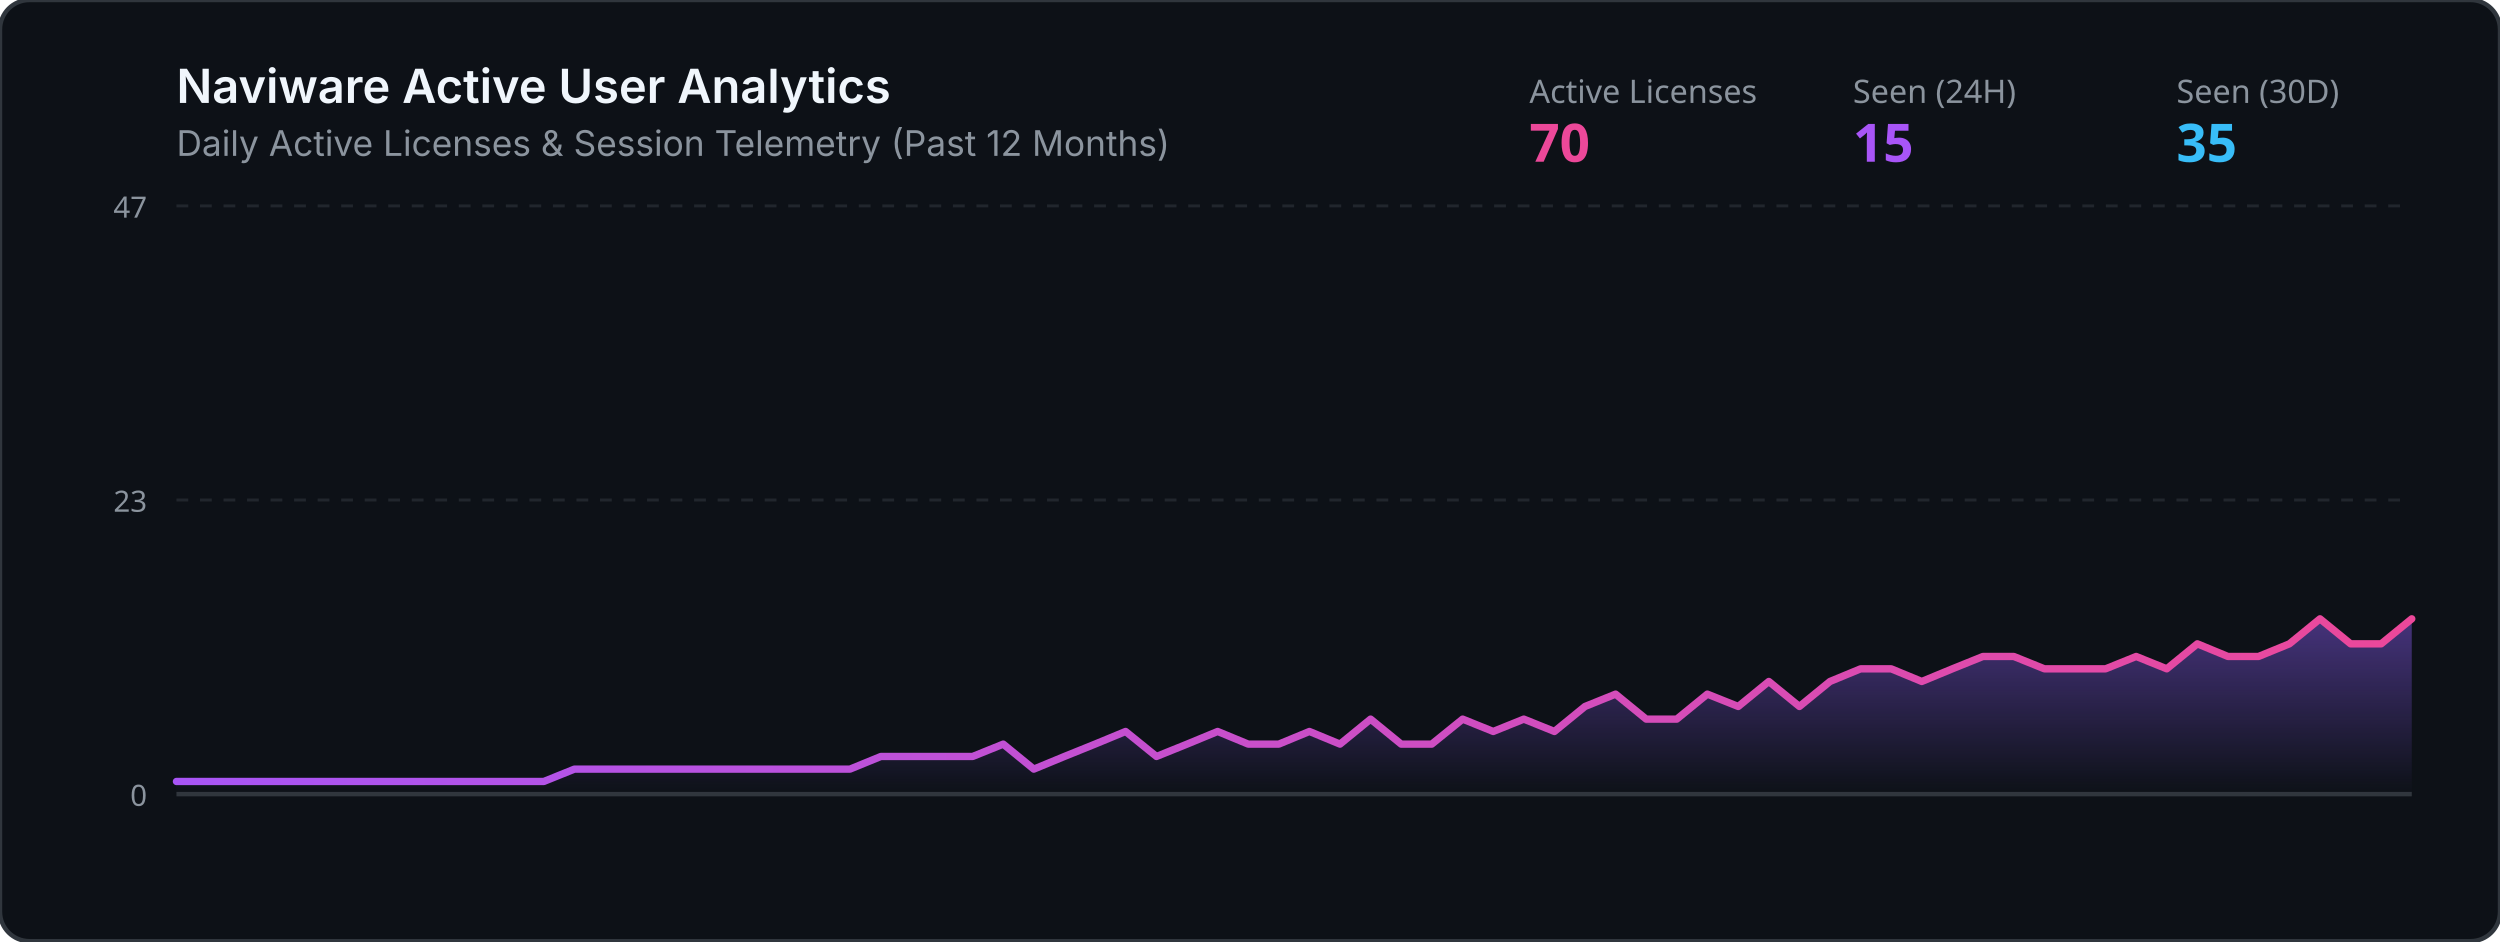
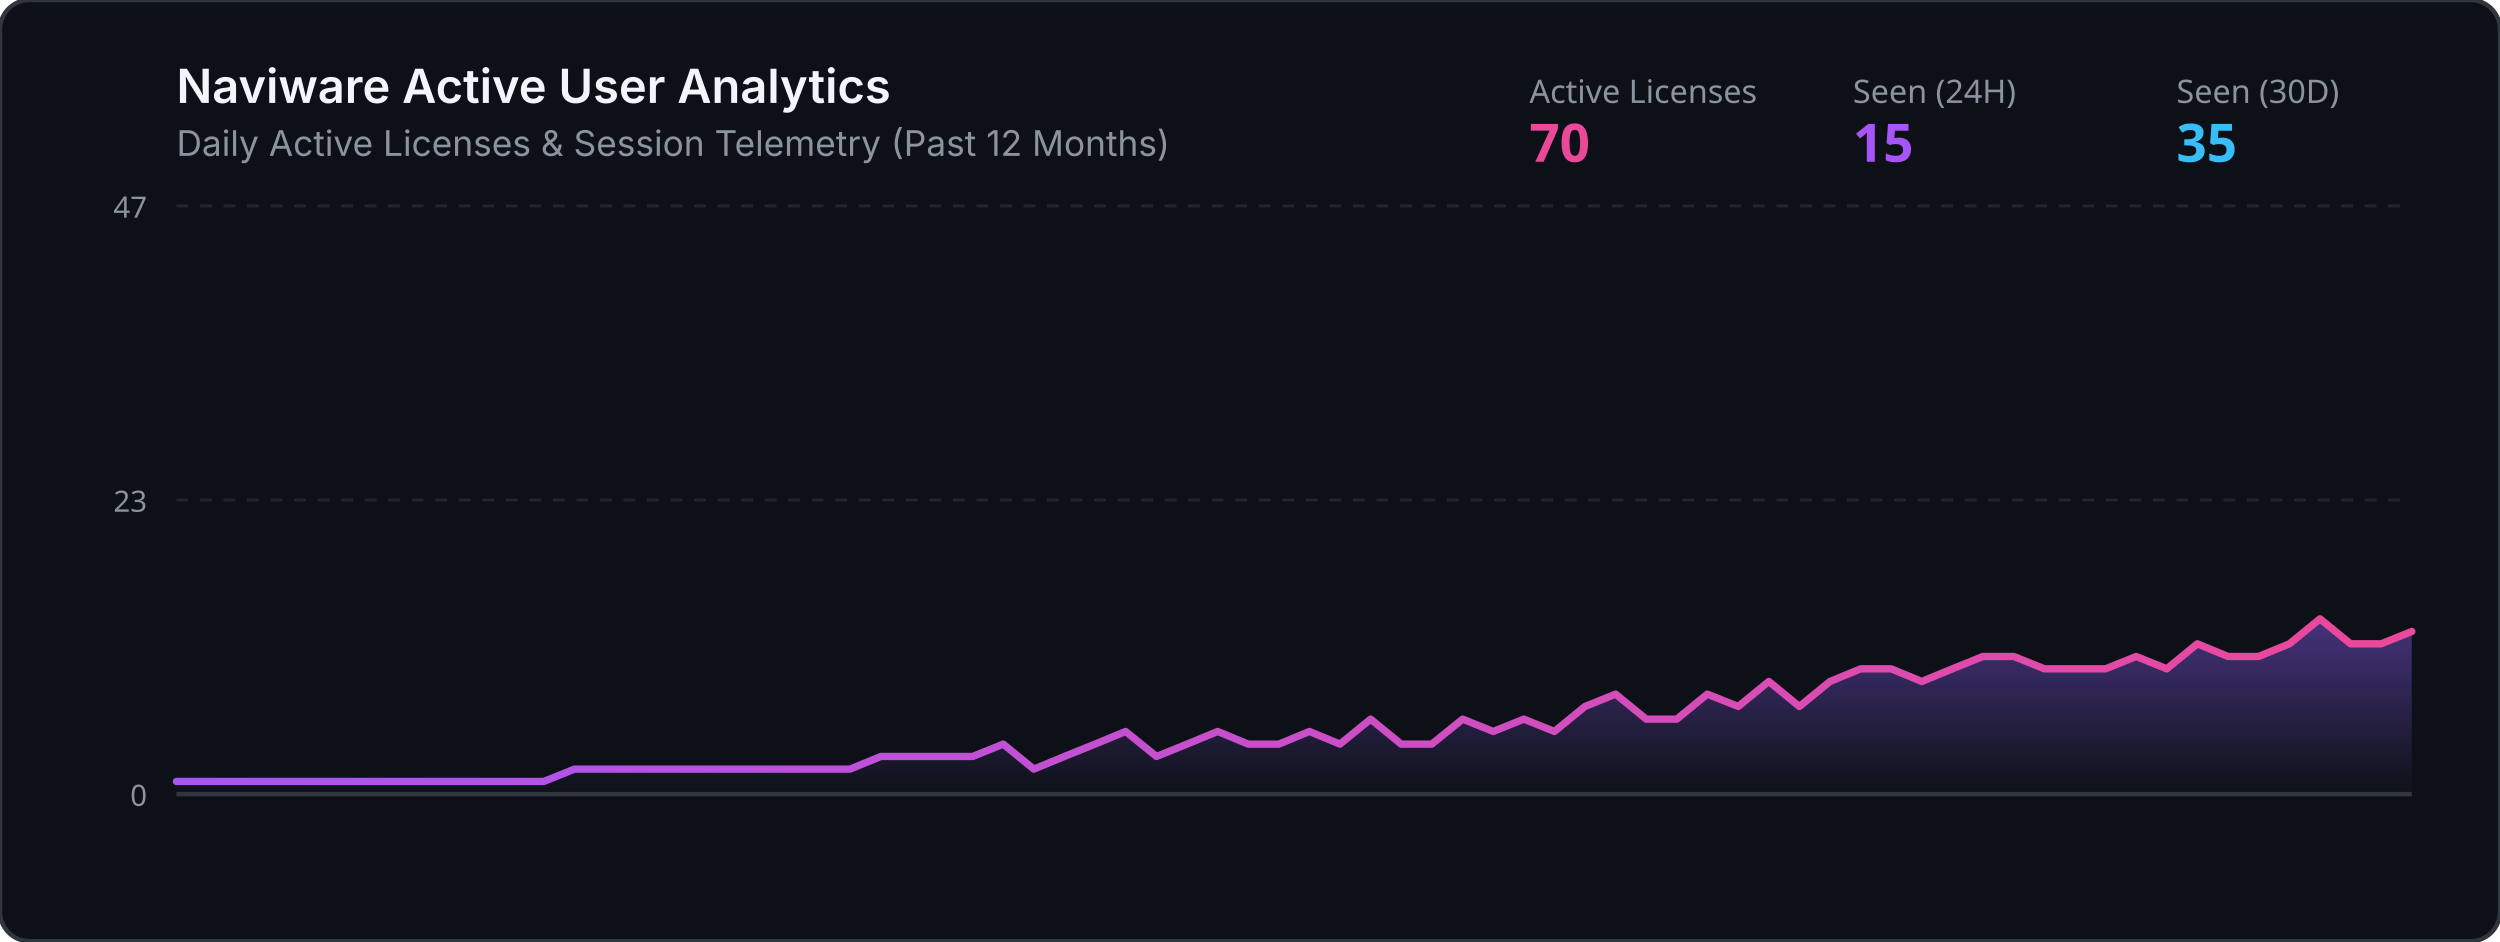
<svg xmlns="http://www.w3.org/2000/svg" viewBox="0 0 850 320" width="100%" height="320">
  <defs>
    <linearGradient id="grad" x1="0%" y1="0%" x2="0%" y2="100%">
      <stop offset="0%" stop-color="#8b5cf6" stop-opacity="0.45" />
      <stop offset="100%" stop-color="#8b5cf6" stop-opacity="0.0" />
    </linearGradient>
    <linearGradient id="lineGrad" x1="0%" y1="0%" x2="100%" y2="0%">
      <stop offset="0%" stop-color="#a855f7" />
      <stop offset="100%" stop-color="#ec4899" />
    </linearGradient>
  </defs>
  <rect width="850" height="320" rx="10" fill="#0d1117" stroke="#30363d" stroke-width="1.5" />
  <text x="60" y="35" fill="#f0f6fc" font-family="-apple-system,BlinkMacSystemFont,Segoe UI,sans-serif" font-size="16" font-weight="600">Naviware Active User Analytics</text>
  <text x="60" y="53" fill="#8b949e" font-family="-apple-system,BlinkMacSystemFont,Segoe UI,sans-serif" font-size="12">Daily Active Licenses &amp; Session Telemetry (Past 12 Months)</text>
  <text x="520" y="35" fill="#8b949e" font-family="sans-serif" font-size="11">Active Licenses</text>
  <text x="520" y="55" fill="#ec4899" font-family="sans-serif" font-size="18" font-weight="bold">70</text>
  <text x="630" y="35" fill="#8b949e" font-family="sans-serif" font-size="11">Seen (24H)</text>
  <text x="630" y="55" fill="#a855f7" font-family="sans-serif" font-size="18" font-weight="bold">15</text>
  <text x="740" y="35" fill="#8b949e" font-family="sans-serif" font-size="11">Seen (30D)</text>
  <text x="740" y="55" fill="#38bdf8" font-family="sans-serif" font-size="18" font-weight="bold">35</text>
  <line x1="60" y1="70" x2="820" y2="70" stroke="#21262d" stroke-width="1" stroke-dasharray="4" />
  <line x1="60" y1="170.0" x2="820" y2="170.0" stroke="#21262d" stroke-width="1" stroke-dasharray="4" />
  <line x1="60" y1="270" x2="820" y2="270" stroke="#30363d" stroke-width="1.5" />
  <text x="50" y="74" fill="#8b949e" font-family="sans-serif" font-size="10" text-anchor="end">47</text>
  <text x="50" y="174.0" fill="#8b949e" font-family="sans-serif" font-size="10" text-anchor="end">23</text>
  <text x="50" y="274" fill="#8b949e" font-family="sans-serif" font-size="10" text-anchor="end">0</text>
-   <polygon points="60,270 60.0,265.7 70.4,265.7 80.8,265.7 91.2,265.7 101.6,265.7 112.1,265.7 122.5,265.7 132.9,265.7 143.3,265.7 153.7,265.7 164.1,265.7 174.5,265.7 184.9,265.7 195.3,261.5 205.8,261.5 216.2,261.5 226.6,261.5 237.0,261.5 247.4,261.5 257.8,261.5 268.2,261.5 278.6,261.5 289.0,261.5 299.5,257.2 309.9,257.2 320.3,257.2 330.7,257.2 341.1,253.0 351.5,261.5 361.9,257.2 372.3,253.0 382.7,248.7 393.2,257.2 403.6,253.0 414.0,248.7 424.4,253.0 434.8,253.0 445.2,248.7 455.6,253.0 466.0,244.5 476.4,253.0 486.8,253.0 497.3,244.5 507.7,248.7 518.1,244.5 528.5,248.7 538.9,240.2 549.3,236.0 559.7,244.5 570.1,244.5 580.5,236.0 591.0,240.2 601.4,231.7 611.8,240.2 622.2,231.7 632.6,227.4 643.0,227.4 653.4,231.7 663.8,227.4 674.2,223.2 684.7,223.2 695.1,227.4 705.5,227.4 715.9,227.4 726.3,223.2 736.7,227.4 747.1,218.9 757.5,223.2 767.9,223.2 778.4,218.9 788.8,210.4 799.2,218.9 809.6,218.9 820.0,210.4 820,270" fill="url(#grad)" />
-   <polyline points="60.0,265.7 70.4,265.7 80.8,265.7 91.2,265.7 101.6,265.7 112.1,265.7 122.5,265.7 132.9,265.7 143.3,265.7 153.7,265.7 164.1,265.7 174.5,265.7 184.9,265.7 195.3,261.5 205.8,261.5 216.2,261.5 226.6,261.5 237.0,261.5 247.4,261.5 257.8,261.5 268.2,261.5 278.6,261.5 289.0,261.5 299.5,257.2 309.9,257.2 320.3,257.2 330.7,257.2 341.1,253.0 351.5,261.5 361.9,257.2 372.3,253.0 382.7,248.7 393.2,257.2 403.6,253.0 414.0,248.7 424.4,253.0 434.8,253.0 445.2,248.7 455.6,253.0 466.0,244.5 476.4,253.0 486.8,253.0 497.3,244.5 507.7,248.7 518.1,244.5 528.5,248.7 538.9,240.2 549.3,236.0 559.7,244.5 570.1,244.5 580.5,236.0 591.0,240.2 601.4,231.7 611.8,240.2 622.2,231.7 632.6,227.4 643.0,227.4 653.4,231.7 663.8,227.4 674.2,223.2 684.7,223.2 695.1,227.4 705.5,227.4 715.9,227.4 726.3,223.2 736.7,227.4 747.1,218.9 757.5,223.2 767.9,223.2 778.4,218.9 788.8,210.4 799.2,218.9 809.6,218.9 820.0,210.4" fill="none" stroke="url(#lineGrad)" stroke-width="2.5" stroke-linecap="round" stroke-linejoin="round" />
+   <polygon points="60,270 60.0,265.7 70.4,265.7 80.8,265.7 91.2,265.7 101.6,265.7 112.1,265.7 122.5,265.7 132.9,265.7 143.3,265.7 153.7,265.7 164.1,265.7 174.5,265.7 184.9,265.7 195.3,261.5 205.8,261.5 216.2,261.5 226.6,261.5 237.0,261.5 247.4,261.5 257.8,261.5 268.2,261.5 278.6,261.5 289.0,261.5 299.5,257.2 309.9,257.2 320.3,257.2 330.7,257.2 341.1,253.0 351.5,261.5 361.9,257.2 372.3,253.0 382.7,248.7 393.2,257.2 403.6,253.0 414.0,248.7 424.4,253.0 434.8,253.0 445.2,248.7 455.6,253.0 466.0,244.5 476.4,253.0 486.8,253.0 497.3,244.5 507.7,248.7 518.1,244.5 528.5,248.7 538.9,240.2 549.3,236.0 559.7,244.5 570.1,244.5 580.5,236.0 591.0,240.2 601.4,231.7 611.8,240.2 622.2,231.7 632.6,227.4 643.0,227.4 653.4,231.7 663.8,227.4 674.2,223.2 684.7,223.2 695.1,227.4 705.5,227.4 715.9,227.4 726.3,223.2 736.7,227.4 747.1,218.9 757.5,223.2 767.9,223.2 778.4,218.9 788.8,210.4 799.2,218.9 809.6,218.9 820.0,214.7 820,270" fill="url(#grad)" />
+   <polyline points="60.0,265.7 70.4,265.7 80.8,265.7 91.2,265.7 101.6,265.7 112.1,265.7 122.5,265.7 132.9,265.7 143.3,265.7 153.7,265.7 164.1,265.7 174.5,265.7 184.9,265.7 195.3,261.5 205.8,261.5 216.2,261.5 226.6,261.5 237.0,261.5 247.4,261.5 257.8,261.5 268.2,261.5 278.6,261.5 289.0,261.5 299.5,257.2 309.9,257.2 320.3,257.2 330.7,257.2 341.1,253.0 351.5,261.5 361.9,257.2 372.3,253.0 382.7,248.7 393.2,257.2 403.6,253.0 414.0,248.7 424.4,253.0 434.8,253.0 445.2,248.7 455.6,253.0 466.0,244.5 476.4,253.0 486.8,253.0 497.3,244.5 507.7,248.7 518.1,244.5 528.5,248.7 538.9,240.2 549.3,236.0 559.7,244.5 570.1,244.5 580.5,236.0 591.0,240.2 601.4,231.7 611.8,240.2 622.2,231.7 632.6,227.4 643.0,227.4 653.4,231.7 663.8,227.4 674.2,223.2 684.7,223.2 695.1,227.4 705.5,227.4 715.9,227.4 726.3,223.2 736.7,227.4 747.1,218.9 757.5,223.2 767.9,223.2 778.4,218.9 788.8,210.4 799.2,218.9 809.6,218.9 820.0,214.7" fill="none" stroke="url(#lineGrad)" stroke-width="2.5" stroke-linecap="round" stroke-linejoin="round" />
</svg>
